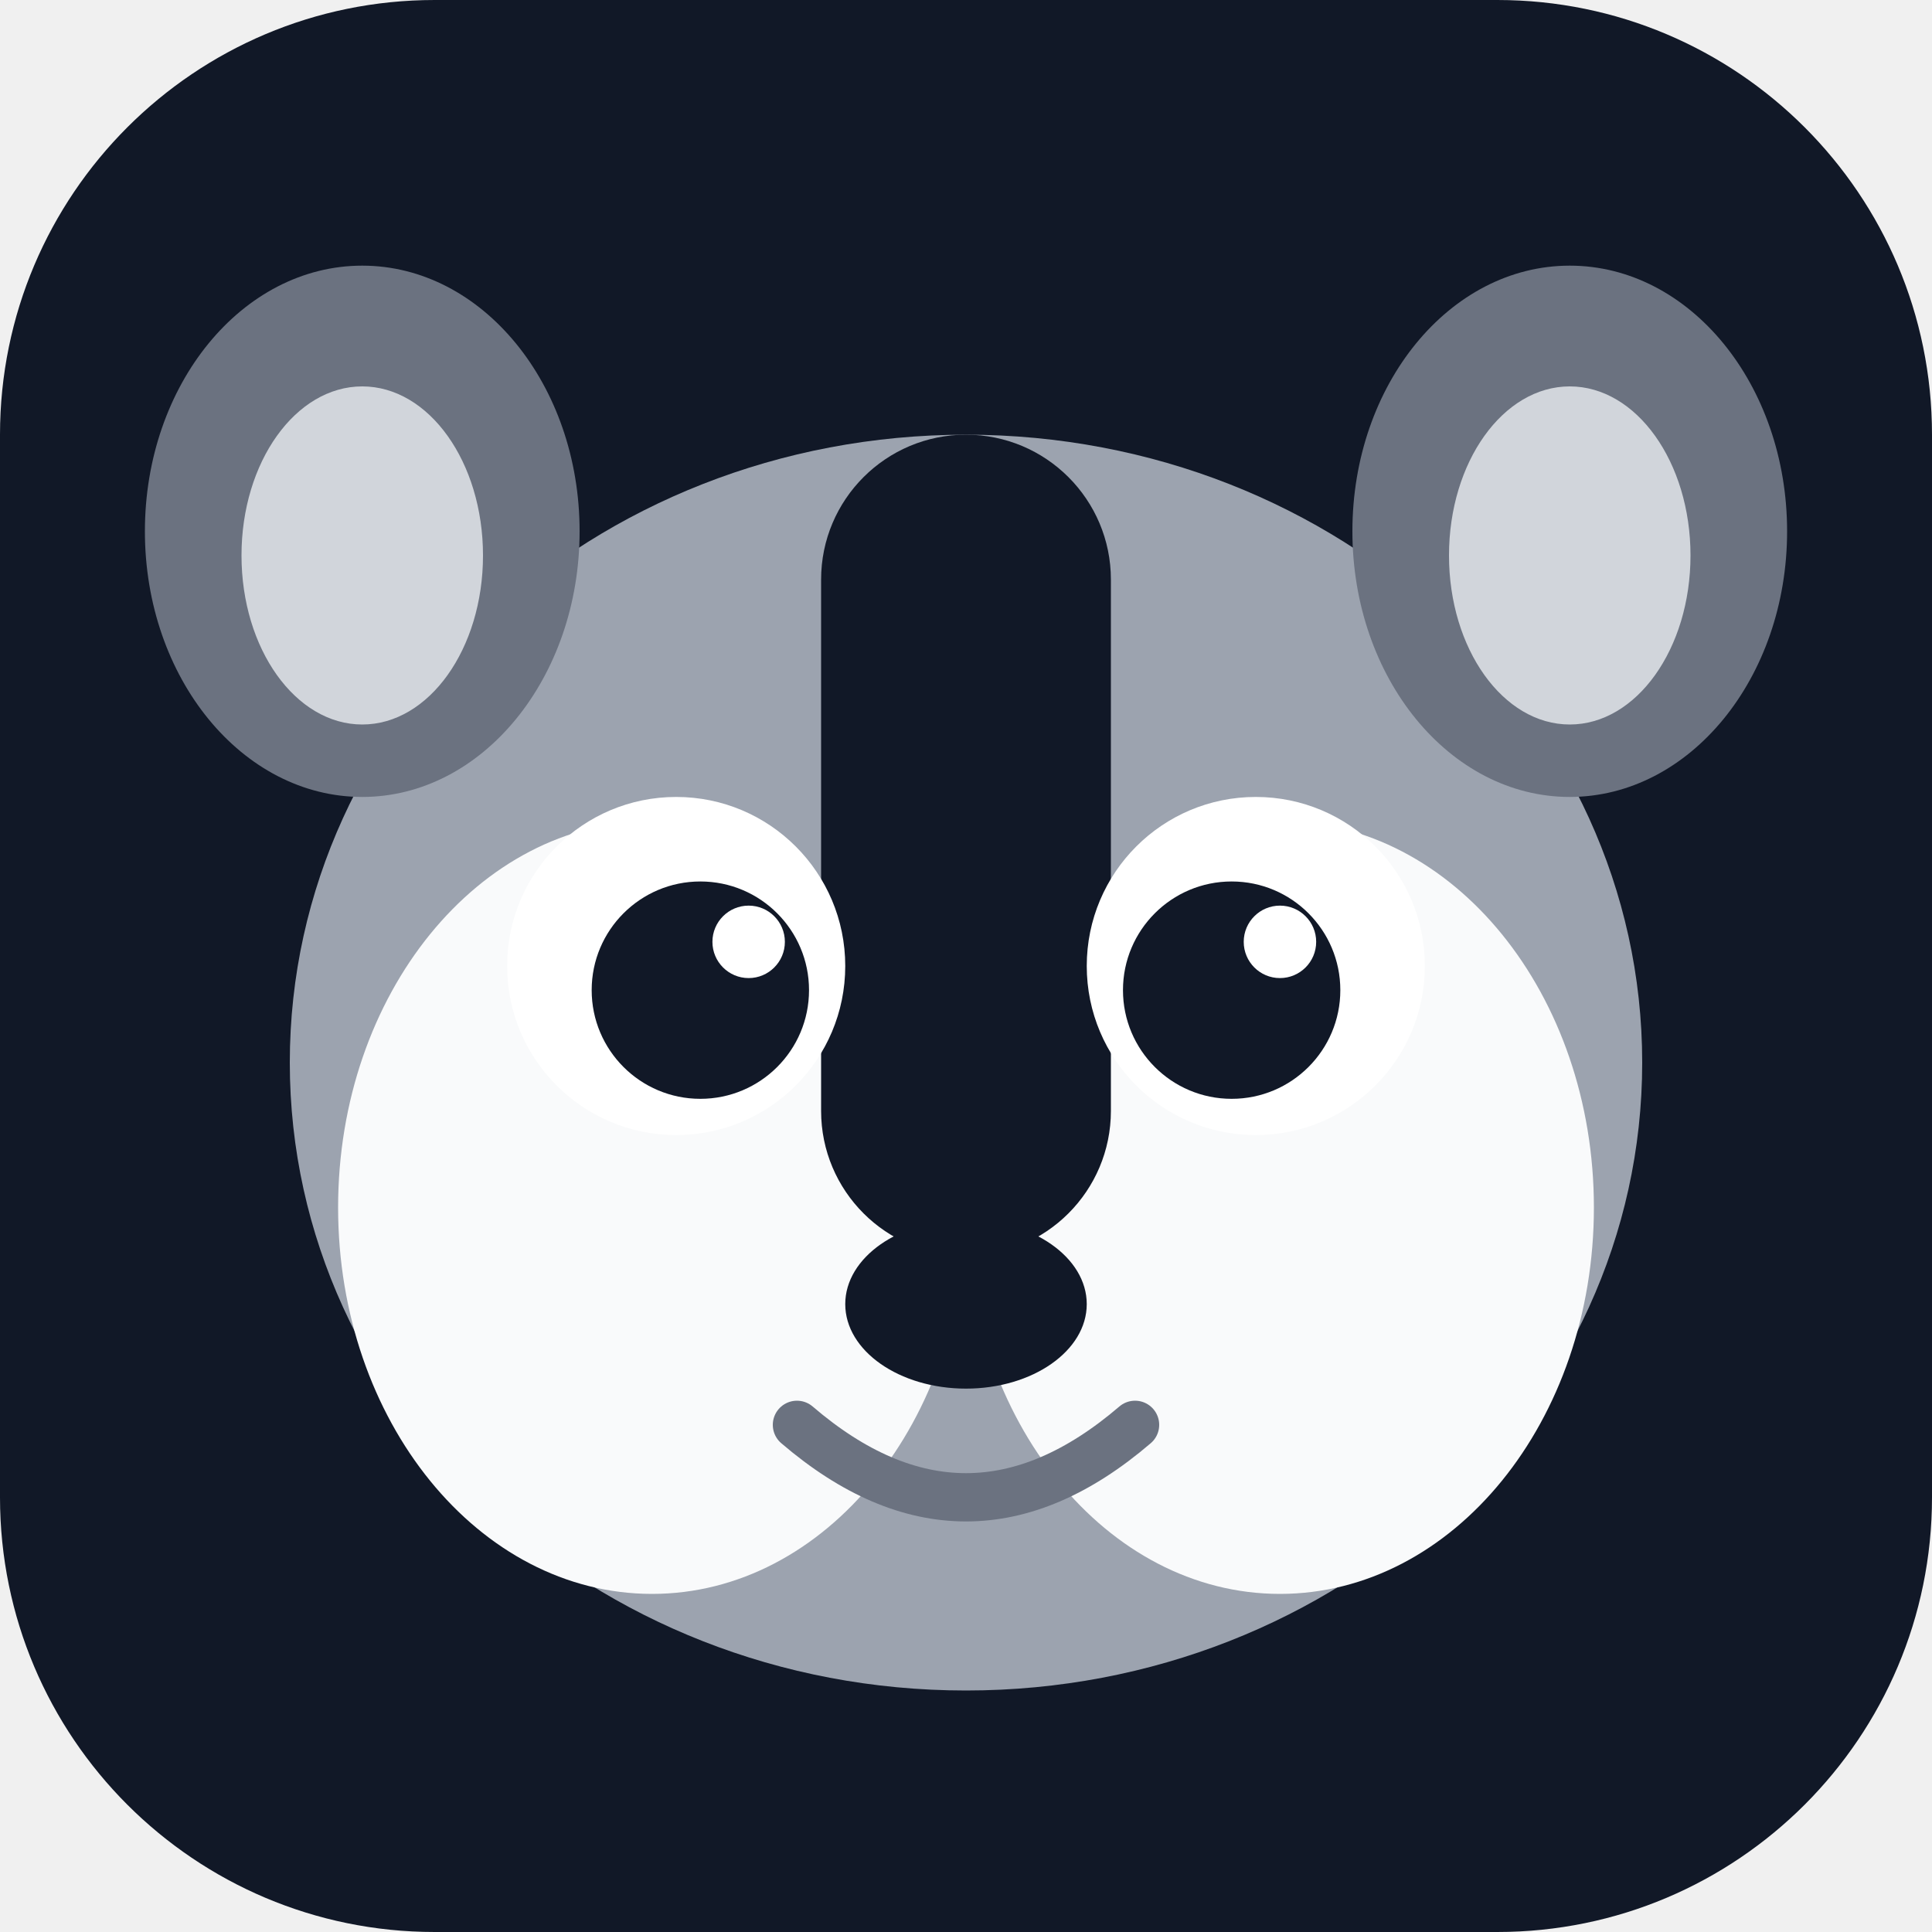
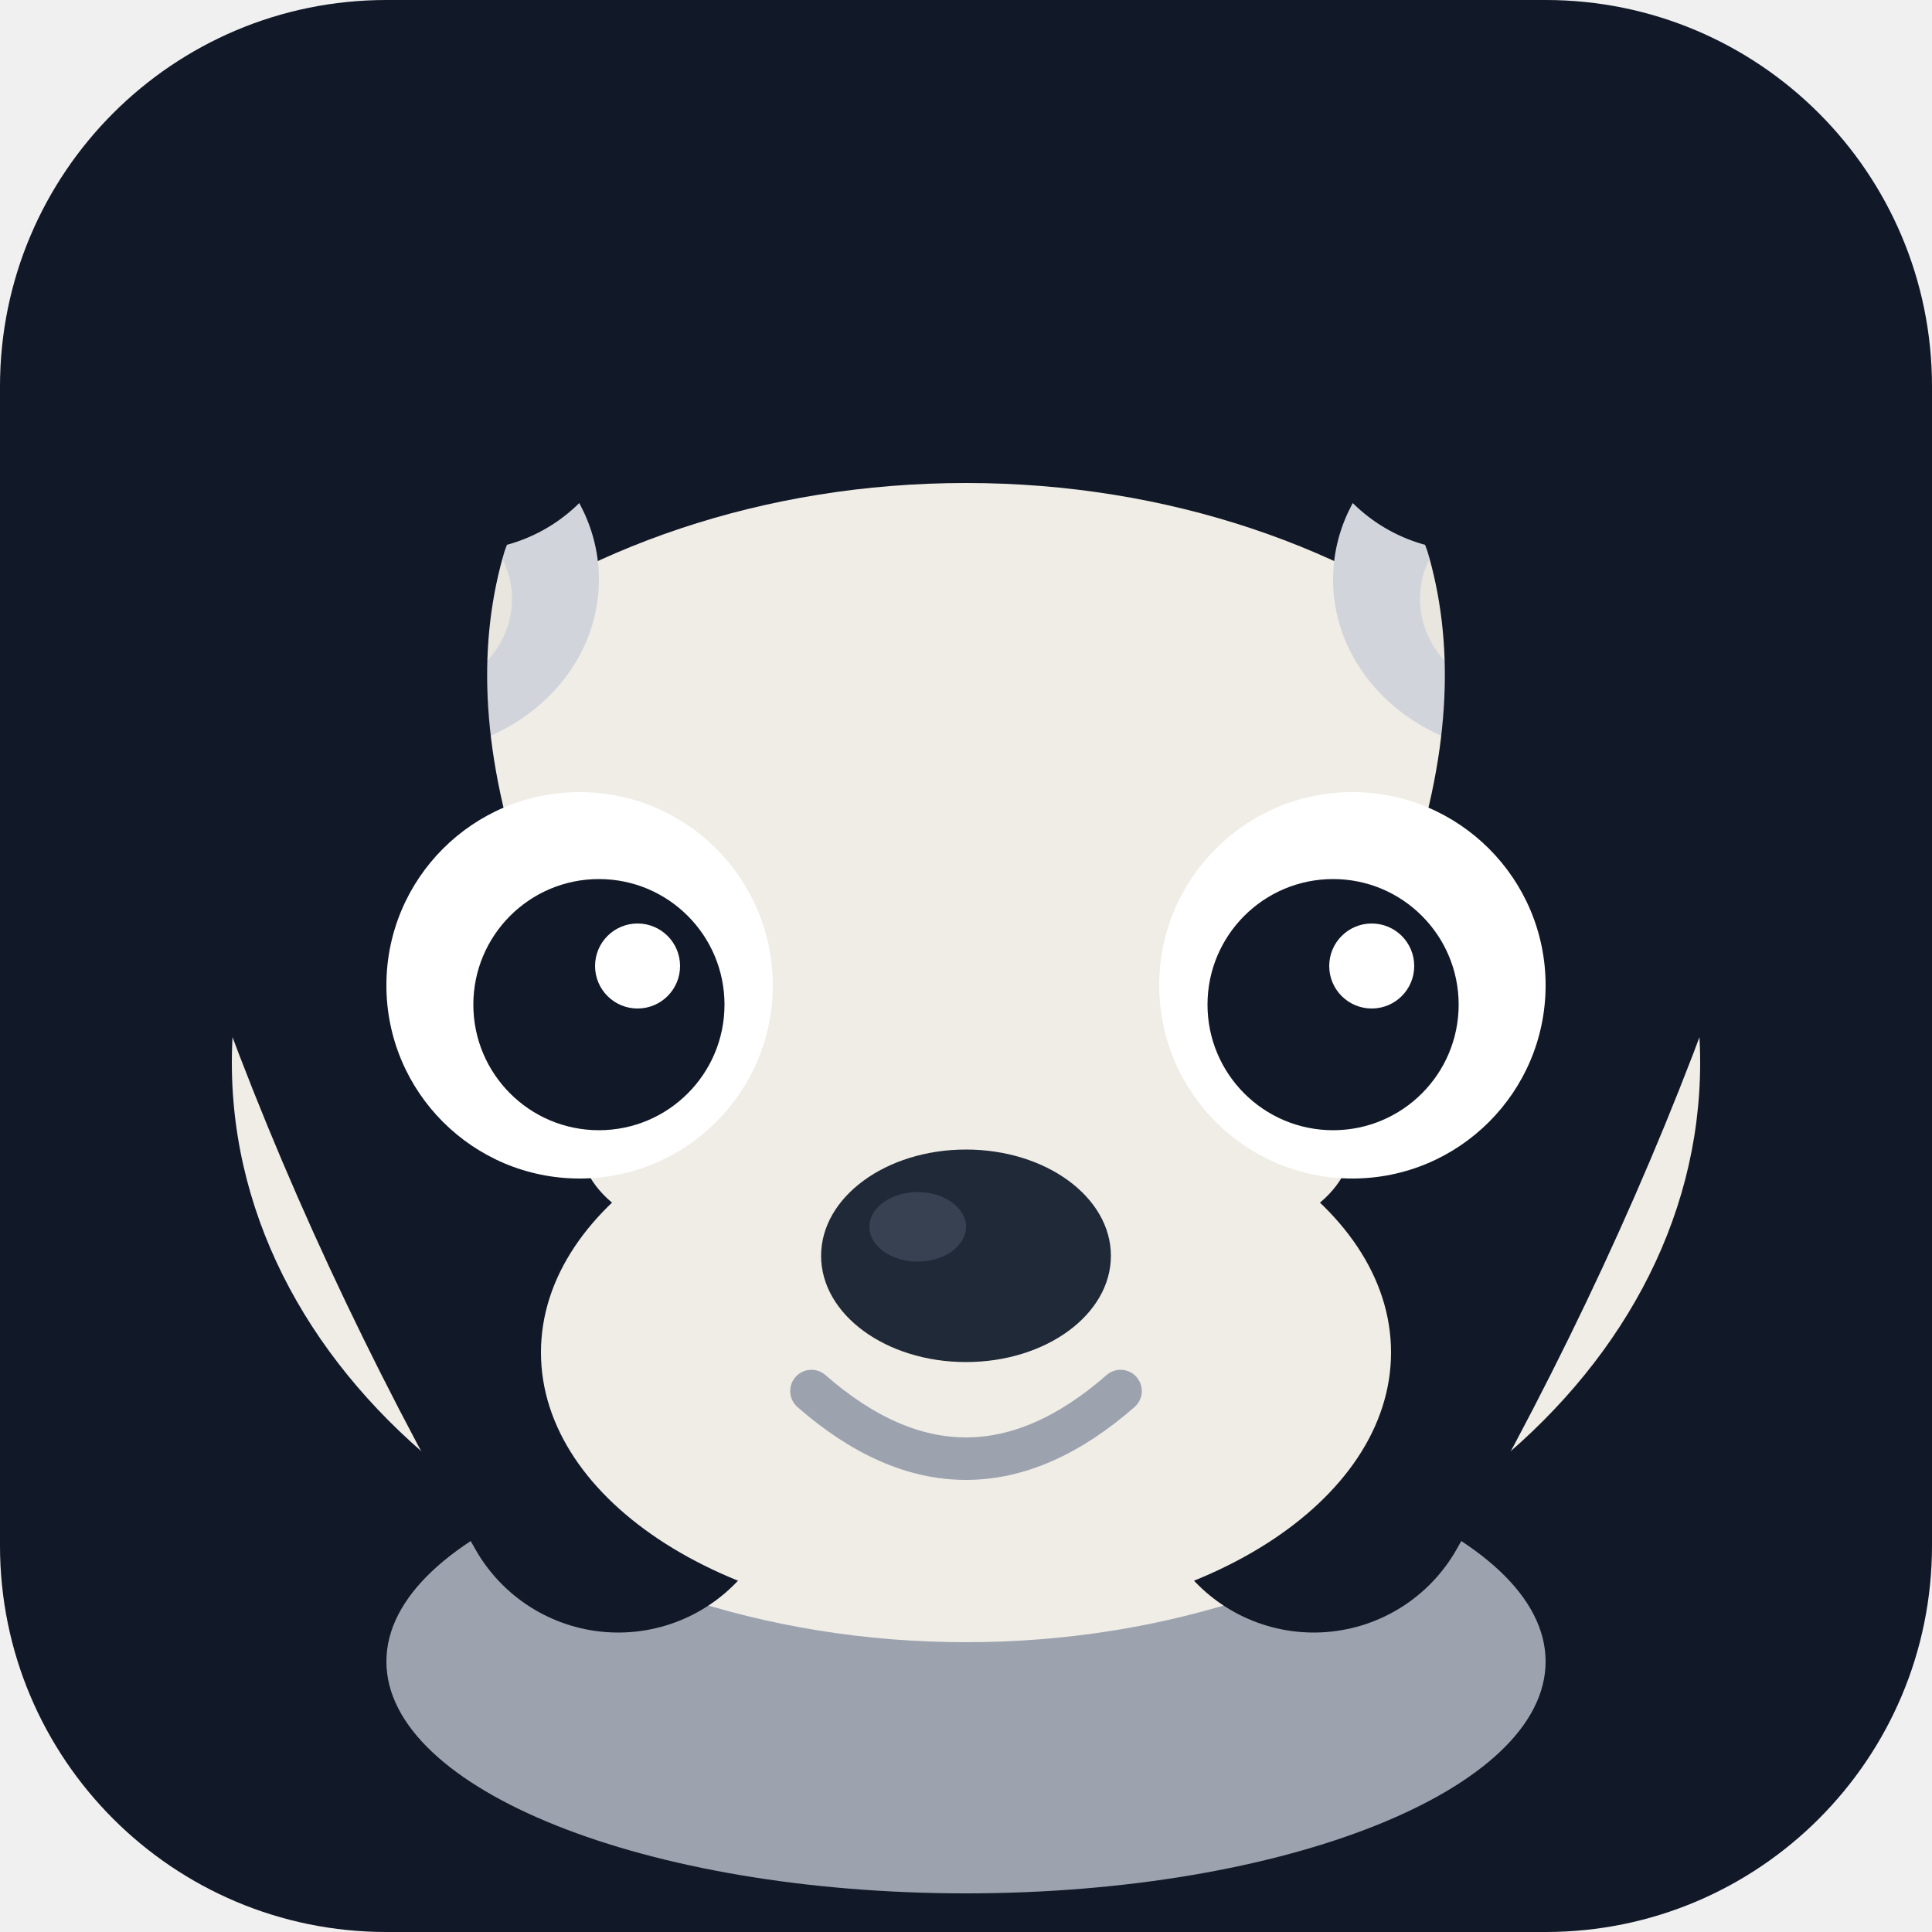
- <svg xmlns="http://www.w3.org/2000/svg" width="64" height="64" viewBox="0 0 80 80" fill="none">
-   <rect width="80" height="80" rx="18" fill="#111827" />
-   <ellipse cx="40" cy="44" rx="28" ry="26" fill="#9CA3AF" />
-   <ellipse cx="15" cy="22" rx="9" ry="11" fill="#6B7280" />
-   <ellipse cx="65" cy="22" rx="9" ry="11" fill="#6B7280" />
-   <ellipse cx="15" cy="23" rx="5" ry="7" fill="#D1D5DB" />
-   <ellipse cx="65" cy="23" rx="5" ry="7" fill="#D1D5DB" />
-   <ellipse cx="27" cy="50" rx="13" ry="16" fill="#F9FAFB" />
-   <ellipse cx="53" cy="50" rx="13" ry="16" fill="#F9FAFB" />
-   <rect x="34" y="18" width="12" height="34" rx="6" fill="#111827" />
-   <circle cx="28" cy="40" r="7" fill="white" />
-   <circle cx="52" cy="40" r="7" fill="white" />
-   <circle cx="29" cy="41" r="4.5" fill="#111827" />
-   <circle cx="51" cy="41" r="4.5" fill="#111827" />
-   <circle cx="31" cy="39" r="1.5" fill="white" />
-   <circle cx="53" cy="39" r="1.5" fill="white" />
-   <ellipse cx="40" cy="54" rx="5" ry="3.5" fill="#111827" />
-   <path d="M33 59 Q40 65 47 59" stroke="#6B7280" stroke-width="2" stroke-linecap="round" fill="none" />
+ <svg xmlns="http://www.w3.org/2000/svg" width="100" height="100" viewBox="0 0 100 100" fill="none">
+   <rect width="100" height="100" rx="20" fill="#111827" />
+   <ellipse cx="50" cy="86" rx="30" ry="12" fill="#9CA3AF" />
+   <ellipse cx="50" cy="55" rx="38" ry="30" fill="#F0EDE6" />
+   <ellipse cx="21" cy="30" rx="10" ry="9" fill="#D1D5DB" />
+   <ellipse cx="79" cy="30" rx="10" ry="9" fill="#D1D5DB" />
+   <ellipse cx="21" cy="31" rx="5.5" ry="5" fill="#E9E6E0" />
+   <ellipse cx="79" cy="31" rx="5.5" ry="5" fill="#E9E6E0" />
+   <path d="M 32 76 Q 24 62 19 48 Q 15 36 18 26 Q 20 20 24 20" stroke="#111827" stroke-width="17" stroke-linecap="round" fill="none" />
+   <path d="M 68 76 Q 76 62 81 48 Q 85 36 82 26 Q 80 20 76 20" stroke="#111827" stroke-width="17" stroke-linecap="round" fill="none" />
+   <ellipse cx="50" cy="40" rx="13" ry="14" fill="#F0EDE6" />
+   <ellipse cx="50" cy="70" rx="22" ry="14" fill="#F0EDE6" />
+   <ellipse cx="37" cy="59" rx="7" ry="5" fill="#F0EDE6" />
+   <ellipse cx="63" cy="59" rx="7" ry="5" fill="#F0EDE6" />
+   <circle cx="30" cy="51" r="10" fill="white" />
+   <circle cx="70" cy="51" r="10" fill="white" />
+   <circle cx="31" cy="52" r="6.5" fill="#111827" />
+   <circle cx="69" cy="52" r="6.5" fill="#111827" />
+   <circle cx="33" cy="50" r="2.2" fill="white" />
+   <circle cx="71" cy="50" r="2.2" fill="white" />
+   <ellipse cx="50" cy="65" rx="7.5" ry="5.5" fill="#1F2937" />
+   <ellipse cx="47.5" cy="63.5" rx="2.5" ry="1.8" fill="#374151" />
+   <path d="M 42 72 Q 50 79 58 72" stroke="#9CA3AF" stroke-width="2.2" stroke-linecap="round" fill="none" />
</svg>
